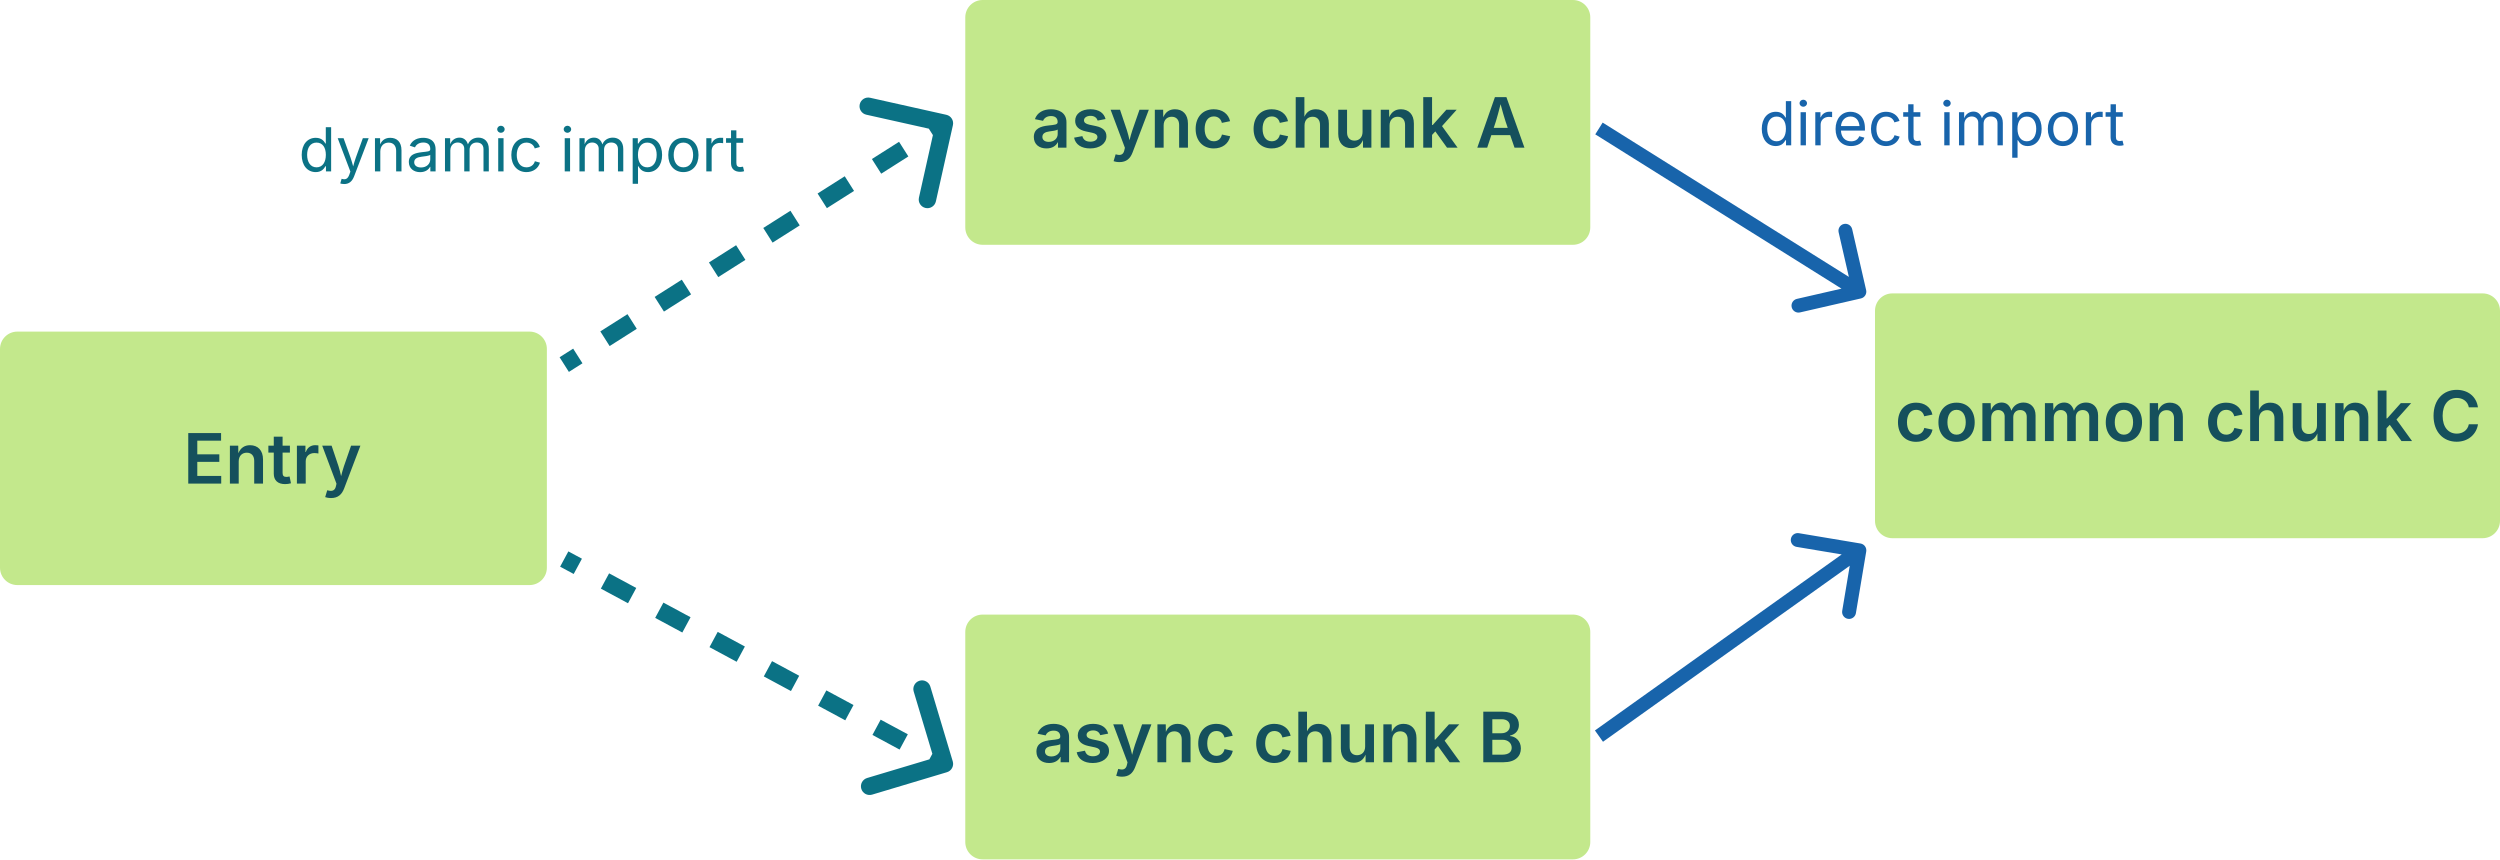
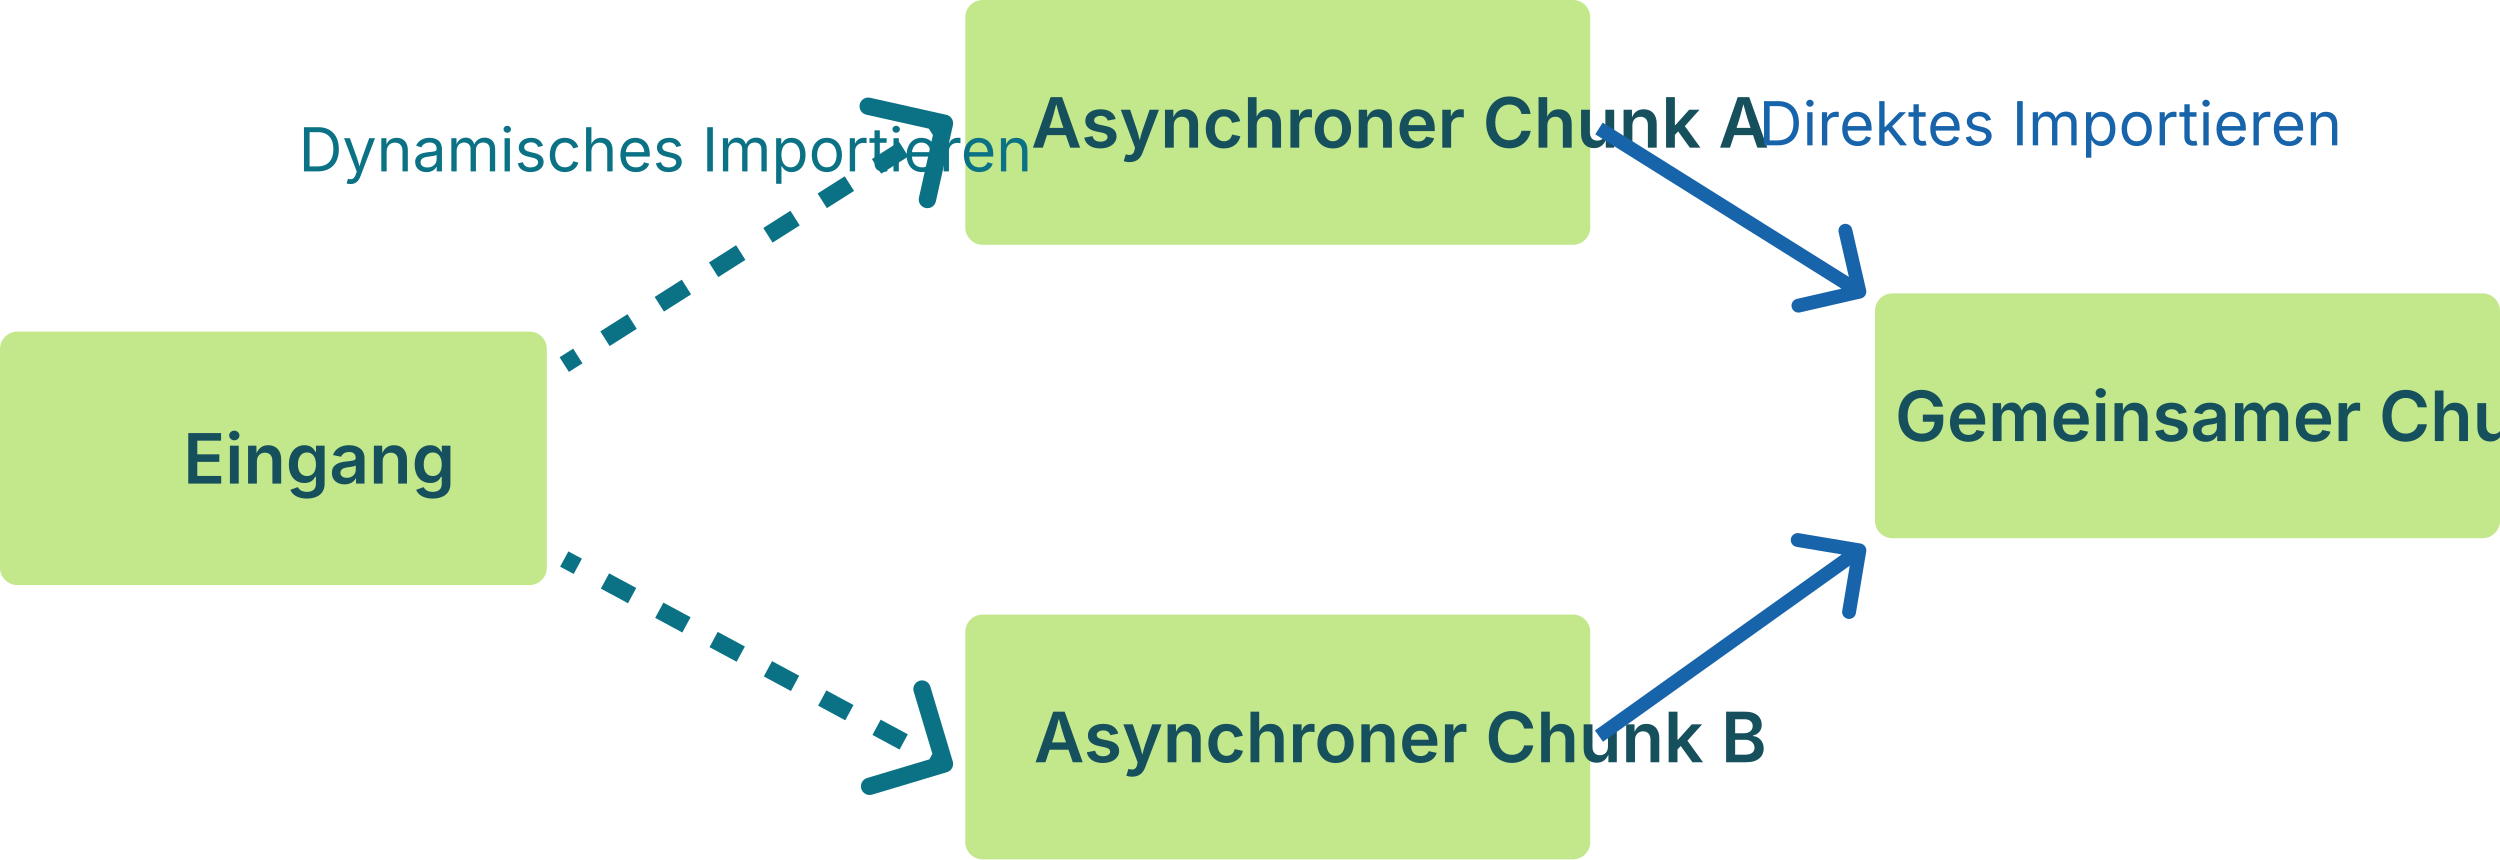
<svg xmlns="http://www.w3.org/2000/svg" viewBox="0 0 1440 495" fill="none">
  <rect y="191" width="315" height="146" rx="10" fill="#C3E88C" />
  <text fill="#15505C" xml:space="preserve" style="white-space: pre" font-family="Inter" font-size="40" font-weight="600" letter-spacing="0em">
-     <tspan x="105.5" y="278.545">Entry</tspan>
+     <tspan x="105.5" y="278.545">Eingang</tspan>
  </text>
  <rect x="556" width="360" height="141" rx="10" fill="#C3E88C" />
  <text fill="#15505C" xml:space="preserve" style="white-space: pre" font-family="Inter" font-size="40" font-weight="600" letter-spacing="0em">
-     <tspan x="594" y="85.046">async chunk A</tspan>
+     <tspan x="594" y="85.046">Asynchroner Chunk A</tspan>
  </text>
  <rect x="1080" y="169" width="360" height="141" rx="10" fill="#C3E88C" />
  <text fill="#15505C" xml:space="preserve" style="white-space: pre" font-family="Inter" font-size="40" font-weight="600" letter-spacing="0em">
-     <tspan x="1091.5" y="254.045">common chunk C</tspan>
+     <tspan x="1091.5" y="254.045">Gemeinsamer Chunk C</tspan>
  </text>
  <rect x="556" y="354" width="360" height="141" rx="10" fill="#C3E88C" />
  <text fill="#15505C" xml:space="preserve" style="white-space: pre" font-family="Inter" font-size="40" font-weight="600" letter-spacing="0em">
-     <tspan x="595.5" y="439.045">async chunk B</tspan>
+     <tspan x="595.5" y="439.045">Asynchroner Chunk B</tspan>
  </text>
  <path d="M546.44 71.545C546.741 70.198 545.893 68.861 544.545 68.56L522.587 63.653C521.239 63.352 519.903 64.2 519.602 65.548C519.301 66.895 520.149 68.232 521.496 68.533L541.015 72.895L536.653 92.413C536.352 93.761 537.2 95.097 538.548 95.398C539.895 95.699 541.232 94.851 541.533 93.504L546.44 71.545ZM326.34 212.111L334.161 207.146L331.482 202.925L323.66 207.889L326.34 212.111ZM349.804 197.218L365.447 187.289L362.767 183.068L347.125 192.996L349.804 197.218ZM381.09 177.361L396.733 167.432L394.053 163.211L378.41 173.139L381.09 177.361ZM412.375 157.504L428.018 147.575L425.339 143.354L409.696 153.282L412.375 157.504ZM443.661 137.646L459.304 127.718L456.625 123.496L440.982 133.425L443.661 137.646ZM474.947 117.789L490.59 107.861L487.91 103.639L472.267 113.568L474.947 117.789ZM506.233 97.932L521.875 88.004L519.196 83.782L503.553 93.711L506.233 97.932ZM537.518 78.075L545.34 73.111L542.66 68.889L534.839 73.854L537.518 78.075ZM548.88 72.09C549.482 69.395 547.785 66.723 545.09 66.12L501.174 56.306C498.479 55.704 495.806 57.401 495.203 60.096C494.601 62.791 496.298 65.464 498.993 66.066L538.03 74.789L529.307 113.826C528.704 116.521 530.401 119.194 533.096 119.796C535.791 120.399 538.464 118.702 539.066 116.007L548.88 72.09ZM327.679 214.221L335.501 209.257L330.142 200.814L322.321 205.779L327.679 214.221ZM351.144 199.329L366.787 189.4L361.428 180.957L345.785 190.886L351.144 199.329ZM382.429 179.471L398.072 169.543L392.713 161.1L377.071 171.029L382.429 179.471ZM413.715 159.614L429.358 149.686L423.999 141.243L408.356 151.171L413.715 159.614ZM445.001 139.757L460.644 129.829L455.285 121.386L439.642 131.314L445.001 139.757ZM476.287 119.9L491.929 109.971L486.571 101.529L470.928 111.457L476.287 119.9ZM507.572 100.043L523.215 90.114L517.856 81.671L502.213 91.6L507.572 100.043ZM538.858 80.186L546.679 75.222L541.321 66.778L533.499 71.743L538.858 80.186Z" fill="#0B7285" />
  <path d="M544.718 442.395C546.04 441.998 546.791 440.605 546.395 439.282L539.935 417.729C539.539 416.407 538.145 415.656 536.823 416.052C535.5 416.449 534.749 417.842 535.146 419.165L540.888 438.323L521.729 444.065C520.407 444.461 519.656 445.855 520.052 447.177C520.449 448.5 521.842 449.251 523.165 448.854L544.718 442.395ZM323.814 324.201L331.636 328.415L334.007 324.013L326.186 319.799L323.814 324.201ZM347.278 336.844L362.921 345.272L365.293 340.871L349.65 332.442L347.278 336.844ZM378.564 353.701L394.207 362.129L396.579 357.728L380.936 349.299L378.564 353.701ZM409.85 370.558L425.493 378.987L427.864 374.585L412.222 366.156L409.85 370.558ZM441.136 387.415L456.778 395.844L459.15 391.442L443.507 383.013L441.136 387.415ZM472.421 404.272L488.064 412.701L490.436 408.299L474.793 399.871L472.421 404.272ZM503.707 421.129L519.35 429.558L521.722 425.156L506.079 416.728L503.707 421.129ZM534.993 437.987L542.814 442.201L545.186 437.799L537.364 433.585L534.993 437.987ZM545.435 444.79C548.081 443.997 549.582 441.21 548.79 438.565L535.871 395.459C535.078 392.814 532.291 391.312 529.646 392.105C527 392.898 525.499 395.685 526.292 398.33L537.775 436.646L499.459 448.129C496.814 448.922 495.312 451.709 496.105 454.354C496.898 457 499.685 458.501 502.33 457.708L545.435 444.79ZM322.628 326.402L330.45 330.616L335.193 321.813L327.372 317.598L322.628 326.402ZM346.093 339.045L361.735 347.473L366.479 338.67L350.836 330.241L346.093 339.045ZM377.378 355.902L393.021 364.33L397.765 355.527L382.122 347.098L377.378 355.902ZM408.664 372.759L424.307 381.187L429.05 372.384L413.407 363.955L408.664 372.759ZM439.95 389.616L455.593 398.045L460.336 389.241L444.693 380.813L439.95 389.616ZM471.235 406.473L486.878 414.902L491.622 406.098L475.979 397.67L471.235 406.473ZM502.521 423.33L518.164 431.759L522.907 422.955L507.265 414.527L502.521 423.33ZM533.807 440.187L541.628 444.402L546.372 435.598L538.55 431.384L533.807 440.187Z" fill="#0B7285" />
  <text fill="#0B7285" xml:space="preserve" style="white-space: pre" font-family="Inter" font-size="35" letter-spacing="0em">
-     <tspan x="172" y="98.727">dynamic import</tspan>
+     <tspan x="172" y="98.727">Dynamisches Importieren</tspan>
  </text>
  <text fill="#1864AB" xml:space="preserve" style="white-space: pre" font-family="Inter" font-size="35" letter-spacing="0em">
-     <tspan x="1013" y="83.727">direct import</tspan>
+     <tspan x="1013" y="83.727">Direktes Importieren</tspan>
  </text>
  <path d="M1071.89 171.899C1074.05 171.404 1075.39 169.258 1074.9 167.105L1066.85 132.017C1066.35 129.864 1064.21 128.519 1062.05 129.014C1059.9 129.508 1058.55 131.654 1059.05 133.807L1066.21 164.996L1035.02 172.154C1032.86 172.648 1031.52 174.795 1032.01 176.948C1032.51 179.101 1034.65 180.446 1036.81 179.952L1071.89 171.899ZM918.876 77.389L1068.88 171.389L1073.12 164.611L923.124 70.611L918.876 77.389Z" fill="#1864AB" />
  <path d="M1074.95 317.66C1075.31 315.481 1073.84 313.419 1071.66 313.055L1036.15 307.114C1033.97 306.75 1031.91 308.22 1031.55 310.399C1031.18 312.578 1032.65 314.64 1034.83 315.004L1066.39 320.285L1061.11 351.846C1060.75 354.025 1062.22 356.087 1064.4 356.452C1066.58 356.816 1068.64 355.345 1069 353.167L1074.95 317.66ZM923.323 427.256L1073.32 320.256L1068.68 313.744L918.677 420.744L923.323 427.256Z" fill="#1864AB" />
</svg>
